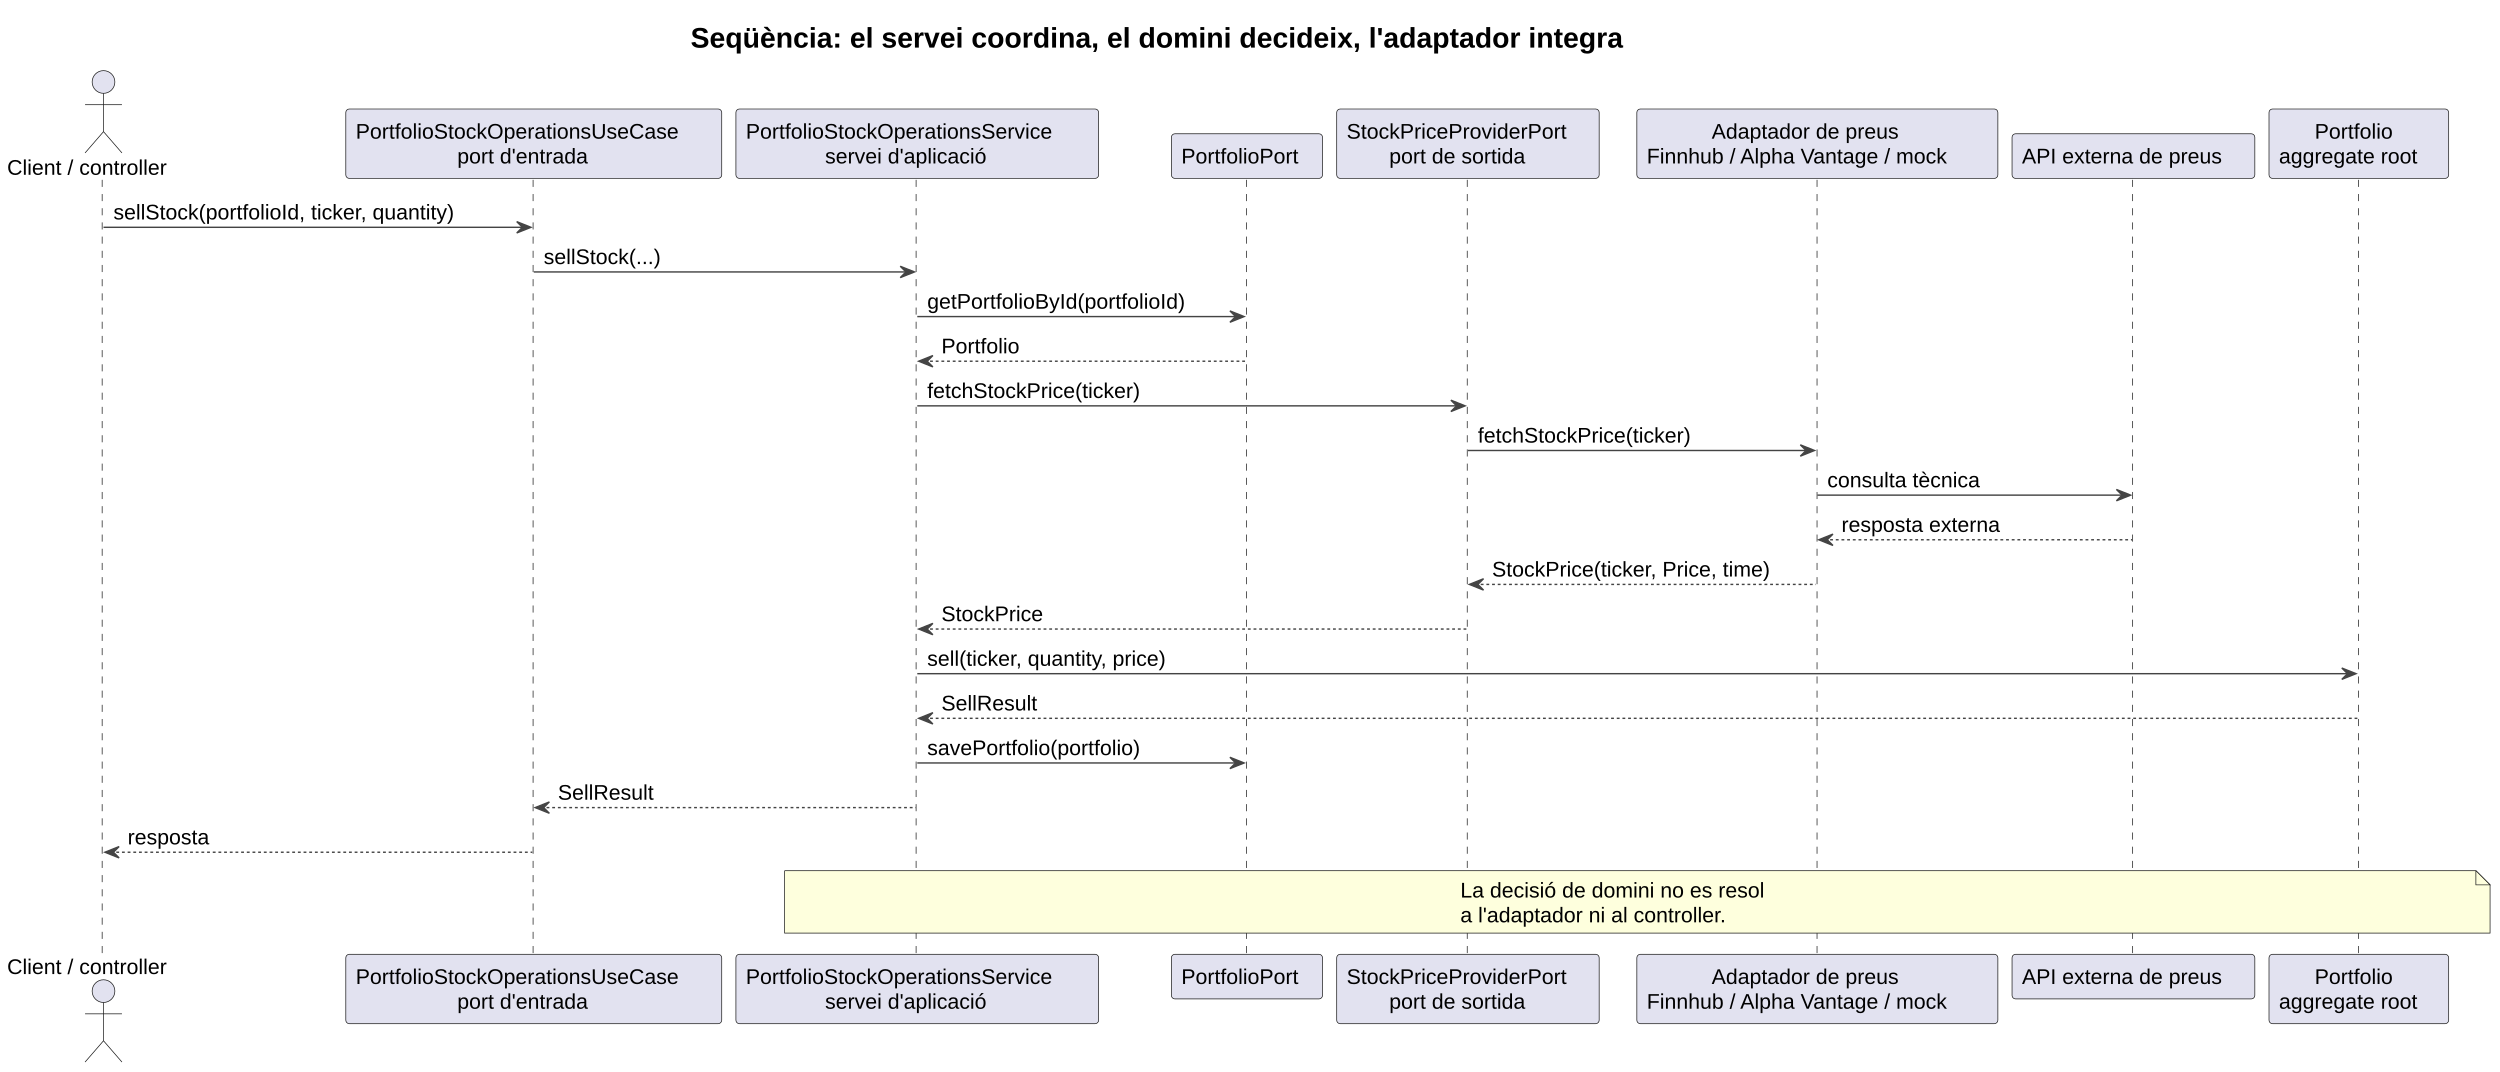
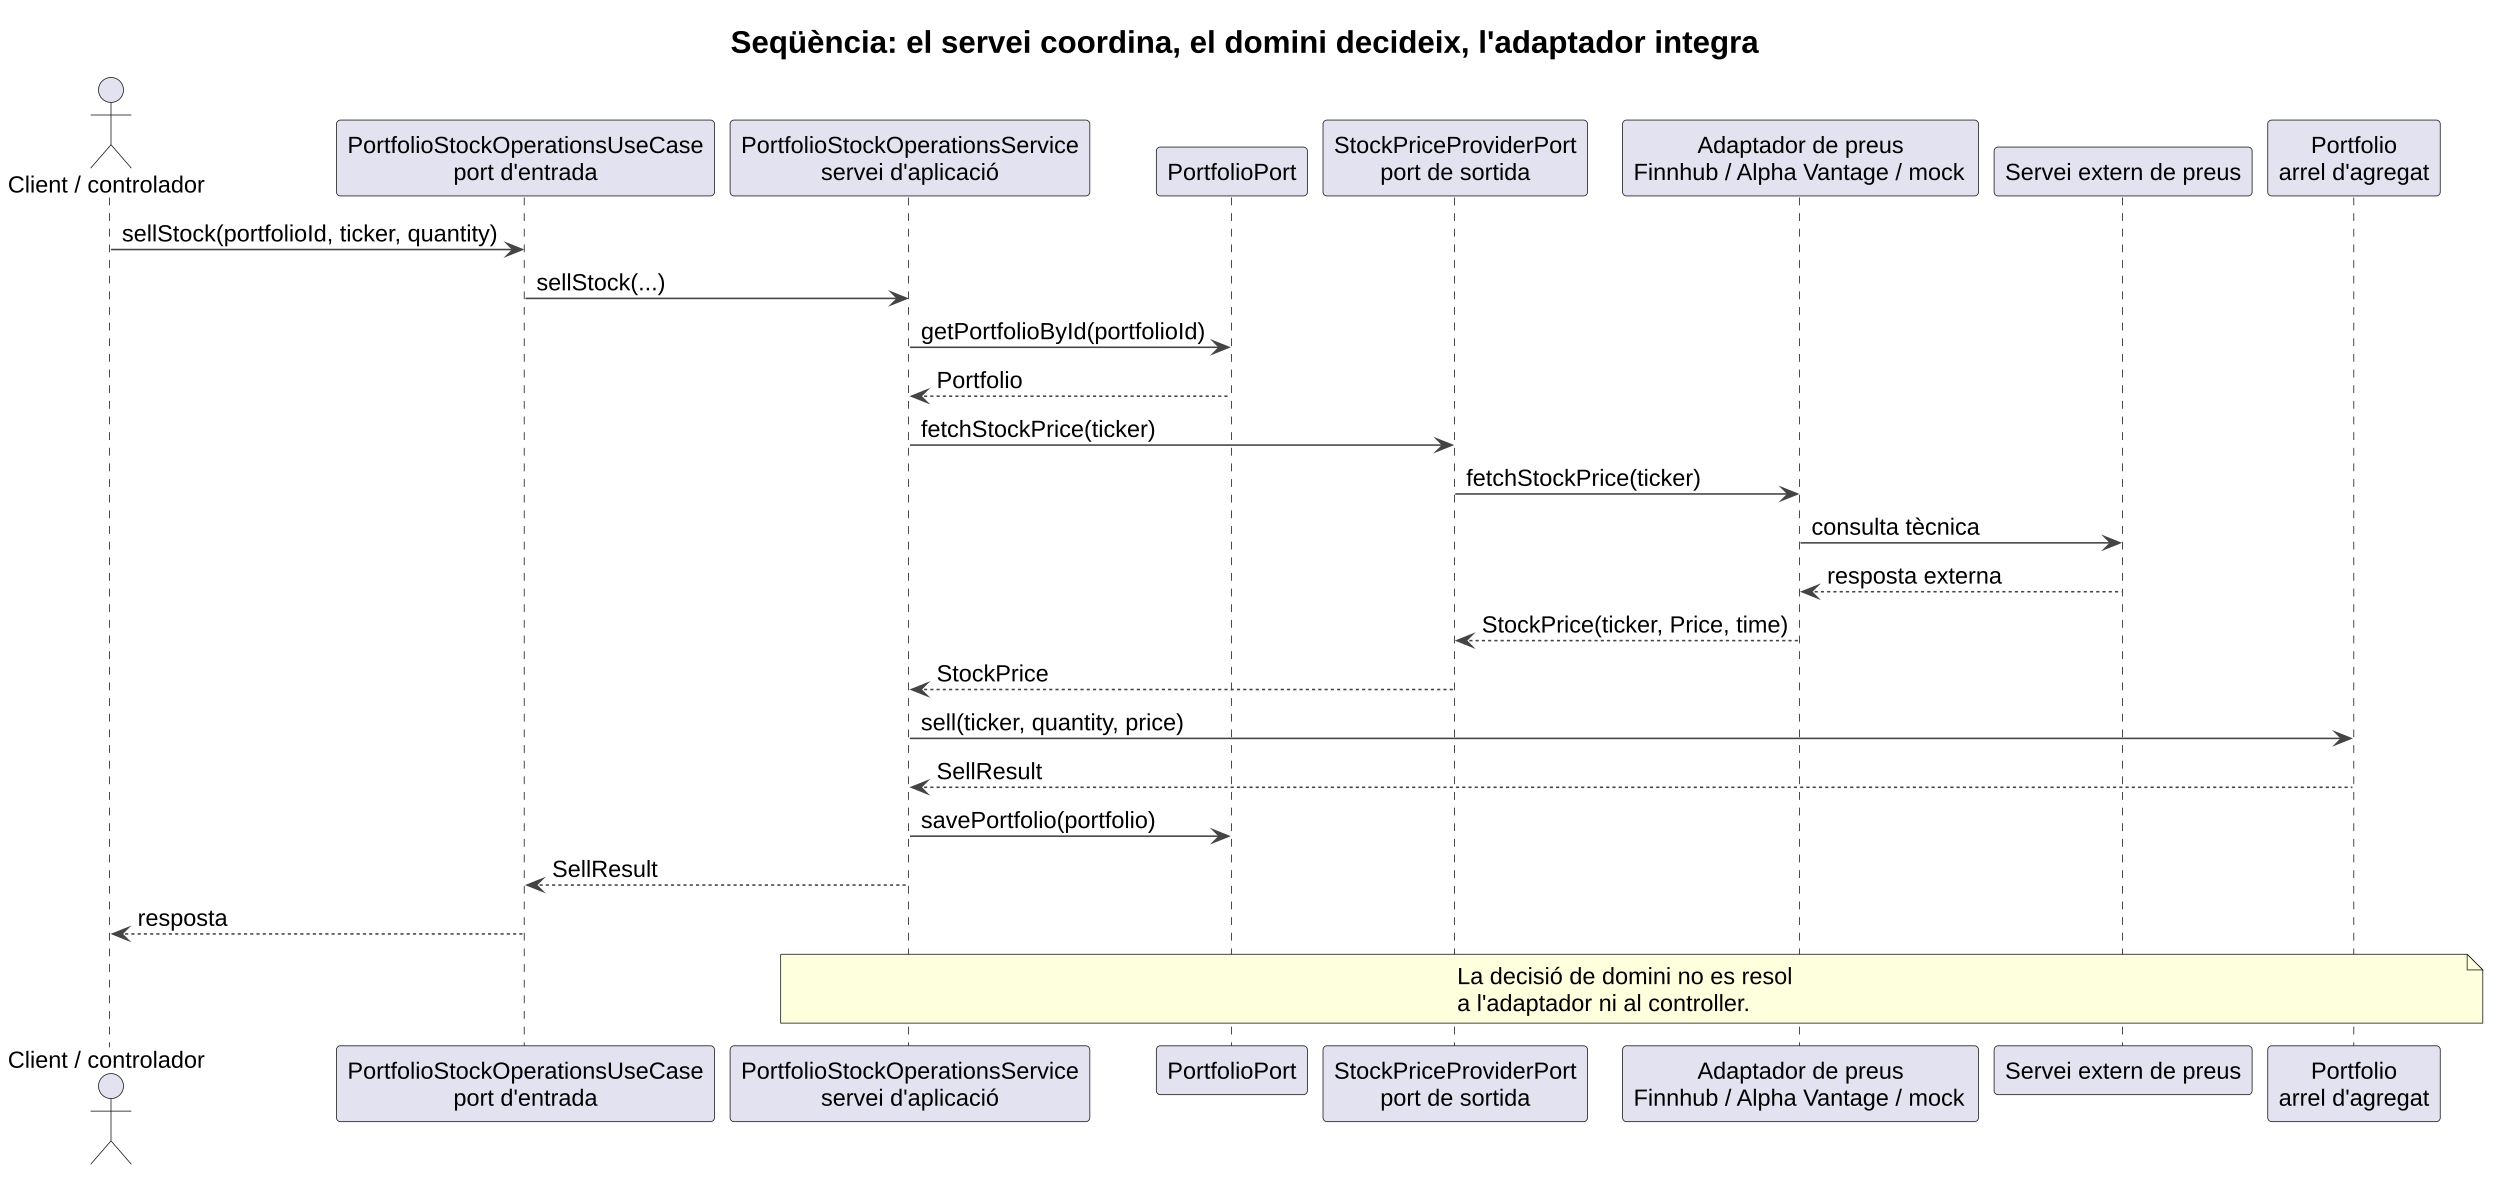
- <svg xmlns="http://www.w3.org/2000/svg" contentStyleType="text/css" data-diagram-type="SEQUENCE" height="755px" preserveAspectRatio="none" style="width:1762px;height:755px;background:#FFFFFF;" version="1.1" viewBox="0 0 1762 755" width="1762px" zoomAndPan="magnify">
+ <svg xmlns="http://www.w3.org/2000/svg" contentStyleType="text/css" data-diagram-type="SEQUENCE" height="752px" preserveAspectRatio="none" style="width:1598px;height:752px;background:#FFFFFF;" version="1.1" viewBox="0 0 1598 752" width="1598px" zoomAndPan="magnify">
  <defs />
  <g>
-     <text fill="#000000" font-family="Arial" font-size="20" font-weight="bold" lengthAdjust="spacing" textLength="785.713" x="486.719" y="33.565">Seqüència: el servei coordina, el domini decideix, l'adaptador integra</text>
-     <g class="participant-lifeline" data-entity-uid="part1" data-qualified-name="Client" id="part1-lifeline">
-       <g>
-         <rect fill="#000000" fill-opacity="0" height="546.836" width="8" x="68.951" y="126.742" />
-         <line style="stroke:#181818;stroke-width:0.5;stroke-dasharray:5,5;" x1="72" x2="72" y1="126.742" y2="673.578" />
-       </g>
-     </g>
-     <g class="participant-lifeline" data-entity-uid="part2" data-qualified-name="InPort" id="part2-lifeline">
-       <g>
-         <rect fill="#000000" fill-opacity="0" height="546.836" width="8" x="372.194" y="126.742" />
-         <line style="stroke:#181818;stroke-width:0.5;stroke-dasharray:5,5;" x1="375.719" x2="375.719" y1="126.742" y2="673.578" />
-       </g>
-     </g>
-     <g class="participant-lifeline" data-entity-uid="part3" data-qualified-name="Service" id="part3-lifeline">
-       <g>
-         <rect fill="#000000" fill-opacity="0" height="546.836" width="8" x="642.497" y="126.742" />
-         <line style="stroke:#181818;stroke-width:0.5;stroke-dasharray:5,5;" x1="645.669" x2="645.669" y1="126.742" y2="673.578" />
-       </g>
-     </g>
-     <g class="participant-lifeline" data-entity-uid="part4" data-qualified-name="PortfolioPort" id="part4-lifeline">
-       <g>
-         <rect fill="#000000" fill-opacity="0" height="546.836" width="8" x="874.849" y="126.742" />
-         <line style="stroke:#181818;stroke-width:0.5;stroke-dasharray:5,5;" x1="878.593" x2="878.593" y1="126.742" y2="673.578" />
-       </g>
-     </g>
-     <g class="participant-lifeline" data-entity-uid="part5" data-qualified-name="PricePort" id="part5-lifeline">
-       <g>
-         <rect fill="#000000" fill-opacity="0" height="546.836" width="8" x="1030.601" y="126.742" />
-         <line style="stroke:#181818;stroke-width:0.5;stroke-dasharray:5,5;" x1="1034.105" x2="1034.105" y1="126.742" y2="673.578" />
-       </g>
-     </g>
-     <g class="participant-lifeline" data-entity-uid="part6" data-qualified-name="Adapter" id="part6-lifeline">
-       <g>
-         <rect fill="#000000" fill-opacity="0" height="546.836" width="8" x="1276.869" y="126.742" />
-         <line style="stroke:#181818;stroke-width:0.5;stroke-dasharray:5,5;" x1="1280.645" x2="1280.645" y1="126.742" y2="673.578" />
-       </g>
-     </g>
-     <g class="participant-lifeline" data-entity-uid="part7" data-qualified-name="ExternalApi" id="part7-lifeline">
-       <g>
-         <rect fill="#000000" fill-opacity="0" height="546.836" width="8" x="1499.644" y="126.742" />
-         <line style="stroke:#181818;stroke-width:0.5;stroke-dasharray:5,5;" x1="1503.092" x2="1503.092" y1="126.742" y2="673.578" />
-       </g>
-     </g>
-     <g class="participant-lifeline" data-entity-uid="part8" data-qualified-name="Portfolio" id="part8-lifeline">
-       <g>
-         <rect fill="#000000" fill-opacity="0" height="546.836" width="8" x="1658.509" y="126.742" />
-         <line style="stroke:#181818;stroke-width:0.5;stroke-dasharray:5,5;" x1="1662.197" x2="1662.197" y1="126.742" y2="673.578" />
-       </g>
-     </g>
-     <g class="participant participant-head" data-entity-uid="part1" data-qualified-name="Client" id="part1-head">
-       <text fill="#000000" font-family="Arial" font-size="15" lengthAdjust="spacing" textLength="129.902" x="5" y="123.205">Client / controller</text>
-       <ellipse cx="72.951" cy="57.781" fill="#E2E2F0" rx="8" ry="8" style="stroke:#181818;stroke-width:0.5;" />
-       <path d="M72.951,65.781 L72.951,92.781 M59.951,73.781 L85.951,73.781 M72.951,92.781 L59.951,107.781 M72.951,92.781 L85.951,107.781" fill="none" style="stroke:#181818;stroke-width:0.5;" />
-     </g>
-     <g class="participant participant-tail" data-entity-uid="part1" data-qualified-name="Client" id="part1-tail">
-       <text fill="#000000" font-family="Arial" font-size="15" lengthAdjust="spacing" textLength="129.902" x="5" y="686.501">Client / controller</text>
-       <ellipse cx="72.951" cy="698.539" fill="#E2E2F0" rx="8" ry="8" style="stroke:#181818;stroke-width:0.5;" />
-       <path d="M72.951,706.539 L72.951,733.539 M59.951,714.539 L85.951,714.539 M72.951,733.539 L59.951,748.539 M72.951,733.539 L85.951,748.539" fill="none" style="stroke:#181818;stroke-width:0.5;" />
-     </g>
-     <g class="participant participant-head" data-entity-uid="part2" data-qualified-name="InPort" id="part2-head">
-       <rect fill="#E2E2F0" height="48.922" rx="2.5" ry="2.5" style="stroke:#181818;stroke-width:0.5;" width="264.95" x="243.72" y="76.82" />
-       <text fill="#000000" font-family="Arial" font-size="15" lengthAdjust="spacing" textLength="250.95" x="250.72" y="97.744">PortfolioStockOperationsUseCase</text>
-       <text fill="#000000" font-family="Arial" font-size="15" lengthAdjust="spacing" textLength="107.849" x="322.27" y="115.205">port d'entrada</text>
-     </g>
-     <g class="participant participant-tail" data-entity-uid="part2" data-qualified-name="InPort" id="part2-tail">
-       <rect fill="#E2E2F0" height="48.922" rx="2.5" ry="2.5" style="stroke:#181818;stroke-width:0.5;" width="264.95" x="243.72" y="672.578" />
-       <text fill="#000000" font-family="Arial" font-size="15" lengthAdjust="spacing" textLength="250.95" x="250.72" y="693.501">PortfolioStockOperationsUseCase</text>
-       <text fill="#000000" font-family="Arial" font-size="15" lengthAdjust="spacing" textLength="107.849" x="322.27" y="710.962">port d'entrada</text>
-     </g>
-     <g class="participant participant-head" data-entity-uid="part3" data-qualified-name="Service" id="part3-head">
-       <rect fill="#E2E2F0" height="48.922" rx="2.5" ry="2.5" style="stroke:#181818;stroke-width:0.5;" width="255.655" x="518.669" y="76.82" />
-       <text fill="#000000" font-family="Arial" font-size="15" lengthAdjust="spacing" textLength="241.655" x="525.669" y="97.744">PortfolioStockOperationsService</text>
-       <text fill="#000000" font-family="Arial" font-size="15" lengthAdjust="spacing" textLength="129.976" x="581.509" y="115.205">servei d'aplicació</text>
-     </g>
-     <g class="participant participant-tail" data-entity-uid="part3" data-qualified-name="Service" id="part3-tail">
-       <rect fill="#E2E2F0" height="48.922" rx="2.5" ry="2.5" style="stroke:#181818;stroke-width:0.5;" width="255.655" x="518.669" y="672.578" />
-       <text fill="#000000" font-family="Arial" font-size="15" lengthAdjust="spacing" textLength="241.655" x="525.669" y="693.501">PortfolioStockOperationsService</text>
-       <text fill="#000000" font-family="Arial" font-size="15" lengthAdjust="spacing" textLength="129.976" x="581.509" y="710.962">servei d'aplicació</text>
-     </g>
-     <g class="participant participant-head" data-entity-uid="part4" data-qualified-name="PortfolioPort" id="part4-head">
-       <rect fill="#E2E2F0" height="31.461" rx="2.5" ry="2.5" style="stroke:#181818;stroke-width:0.5;" width="106.512" x="825.593" y="94.281" />
-       <text fill="#000000" font-family="Arial" font-size="15" lengthAdjust="spacing" textLength="92.512" x="832.593" y="115.205">PortfolioPort</text>
-     </g>
-     <g class="participant participant-tail" data-entity-uid="part4" data-qualified-name="PortfolioPort" id="part4-tail">
-       <rect fill="#E2E2F0" height="31.461" rx="2.5" ry="2.5" style="stroke:#181818;stroke-width:0.5;" width="106.512" x="825.593" y="672.578" />
-       <text fill="#000000" font-family="Arial" font-size="15" lengthAdjust="spacing" textLength="92.512" x="832.593" y="693.501">PortfolioPort</text>
-     </g>
-     <g class="participant participant-head" data-entity-uid="part5" data-qualified-name="PricePort" id="part5-head">
-       <rect fill="#E2E2F0" height="48.922" rx="2.5" ry="2.5" style="stroke:#181818;stroke-width:0.5;" width="184.991" x="942.105" y="76.82" />
-       <text fill="#000000" font-family="Arial" font-size="15" lengthAdjust="spacing" textLength="170.991" x="949.105" y="97.744">StockPriceProviderPort</text>
-       <text fill="#000000" font-family="Arial" font-size="15" lengthAdjust="spacing" textLength="110.955" x="979.123" y="115.205">port de sortida</text>
-     </g>
-     <g class="participant participant-tail" data-entity-uid="part5" data-qualified-name="PricePort" id="part5-tail">
-       <rect fill="#E2E2F0" height="48.922" rx="2.5" ry="2.5" style="stroke:#181818;stroke-width:0.5;" width="184.991" x="942.105" y="672.578" />
-       <text fill="#000000" font-family="Arial" font-size="15" lengthAdjust="spacing" textLength="170.991" x="949.105" y="693.501">StockPriceProviderPort</text>
-       <text fill="#000000" font-family="Arial" font-size="15" lengthAdjust="spacing" textLength="110.955" x="979.123" y="710.962">port de sortida</text>
-     </g>
-     <g class="participant participant-head" data-entity-uid="part6" data-qualified-name="Adapter" id="part6-head">
-       <rect fill="#E2E2F0" height="48.922" rx="2.5" ry="2.5" style="stroke:#181818;stroke-width:0.5;" width="254.447" x="1153.645" y="76.82" />
-       <text fill="#000000" font-family="Arial" font-size="15" lengthAdjust="spacing" textLength="148.96" x="1206.389" y="97.744">Adaptador de preus</text>
-       <text fill="#000000" font-family="Arial" font-size="15" lengthAdjust="spacing" textLength="240.447" x="1160.645" y="115.205">Finnhub / Alpha Vantage / mock</text>
-     </g>
-     <g class="participant participant-tail" data-entity-uid="part6" data-qualified-name="Adapter" id="part6-tail">
-       <rect fill="#E2E2F0" height="48.922" rx="2.5" ry="2.5" style="stroke:#181818;stroke-width:0.5;" width="254.447" x="1153.645" y="672.578" />
-       <text fill="#000000" font-family="Arial" font-size="15" lengthAdjust="spacing" textLength="148.96" x="1206.389" y="693.501">Adaptador de preus</text>
-       <text fill="#000000" font-family="Arial" font-size="15" lengthAdjust="spacing" textLength="240.447" x="1160.645" y="710.962">Finnhub / Alpha Vantage / mock</text>
-     </g>
-     <g class="participant participant-head" data-entity-uid="part7" data-qualified-name="ExternalApi" id="part7-head">
-       <rect fill="#E2E2F0" height="31.461" rx="2.5" ry="2.5" style="stroke:#181818;stroke-width:0.5;" width="171.105" x="1418.092" y="94.281" />
-       <text fill="#000000" font-family="Arial" font-size="15" lengthAdjust="spacing" textLength="157.105" x="1425.092" y="115.205">API externa de preus</text>
-     </g>
-     <g class="participant participant-tail" data-entity-uid="part7" data-qualified-name="ExternalApi" id="part7-tail">
-       <rect fill="#E2E2F0" height="31.461" rx="2.5" ry="2.5" style="stroke:#181818;stroke-width:0.5;" width="171.105" x="1418.092" y="672.578" />
-       <text fill="#000000" font-family="Arial" font-size="15" lengthAdjust="spacing" textLength="157.105" x="1425.092" y="693.501">API externa de preus</text>
-     </g>
-     <g class="participant participant-head" data-entity-uid="part8" data-qualified-name="Portfolio" id="part8-head">
-       <rect fill="#E2E2F0" height="48.922" rx="2.5" ry="2.5" style="stroke:#181818;stroke-width:0.5;" width="126.624" x="1599.197" y="76.82" />
-       <text fill="#000000" font-family="Arial" font-size="15" lengthAdjust="spacing" textLength="62.241" x="1631.388" y="97.744">Portfolio</text>
-       <text fill="#000000" font-family="Arial" font-size="15" lengthAdjust="spacing" textLength="112.624" x="1606.197" y="115.205">aggregate root</text>
-     </g>
-     <g class="participant participant-tail" data-entity-uid="part8" data-qualified-name="Portfolio" id="part8-tail">
-       <rect fill="#E2E2F0" height="48.922" rx="2.5" ry="2.5" style="stroke:#181818;stroke-width:0.5;" width="126.624" x="1599.197" y="672.578" />
-       <text fill="#000000" font-family="Arial" font-size="15" lengthAdjust="spacing" textLength="62.241" x="1631.388" y="693.501">Portfolio</text>
-       <text fill="#000000" font-family="Arial" font-size="15" lengthAdjust="spacing" textLength="112.624" x="1606.197" y="710.962">aggregate root</text>
-     </g>
-     <g class="message" data-entity-1="part1" data-entity-2="part2" id="msg1">
-       <polygon fill="#444444" points="364.194,156.203,374.194,160.203,364.194,164.203,368.194,160.203" style="stroke:#444444;stroke-width:1;" />
-       <line style="stroke:#444444;stroke-width:1;" x1="72.951" x2="370.194" y1="160.203" y2="160.203" />
-       <text fill="#000000" font-family="Arial" font-size="15" lengthAdjust="spacing" textLength="279.243" x="79.951" y="154.666">sellStock(portfolioId, ticker, quantity)</text>
-     </g>
-     <g class="message" data-entity-1="part2" data-entity-2="part3" id="msg2">
-       <polygon fill="#444444" points="634.497,187.664,644.497,191.664,634.497,195.664,638.497,191.664" style="stroke:#444444;stroke-width:1;" />
-       <line style="stroke:#444444;stroke-width:1;" x1="376.194" x2="640.497" y1="191.664" y2="191.664" />
-       <text fill="#000000" font-family="Arial" font-size="15" lengthAdjust="spacing" textLength="92.9" x="383.194" y="186.126">sellStock(...)</text>
-     </g>
-     <g class="message" data-entity-1="part3" data-entity-2="part4" id="msg3">
-       <polygon fill="#444444" points="866.849,219.125,876.849,223.125,866.849,227.125,870.849,223.125" style="stroke:#444444;stroke-width:1;" />
-       <line style="stroke:#444444;stroke-width:1;" x1="646.497" x2="872.849" y1="223.125" y2="223.125" />
-       <text fill="#000000" font-family="Arial" font-size="15" lengthAdjust="spacing" textLength="208.352" x="653.497" y="217.587">getPortfolioById(portfolioId)</text>
-     </g>
-     <g class="message" data-entity-1="part4" data-entity-2="part3" id="msg4">
-       <polygon fill="#444444" points="657.497,250.586,647.497,254.586,657.497,258.586,653.497,254.586" style="stroke:#444444;stroke-width:1;" />
-       <line style="stroke:#444444;stroke-width:1;stroke-dasharray:2,2;" x1="651.497" x2="877.849" y1="254.586" y2="254.586" />
-       <text fill="#000000" font-family="Arial" font-size="15" lengthAdjust="spacing" textLength="62.241" x="663.497" y="249.048">Portfolio</text>
-     </g>
-     <g class="message" data-entity-1="part3" data-entity-2="part5" id="msg5">
-       <polygon fill="#444444" points="1022.601,282.047,1032.601,286.047,1022.601,290.047,1026.601,286.047" style="stroke:#444444;stroke-width:1;" />
-       <line style="stroke:#444444;stroke-width:1;" x1="646.497" x2="1028.601" y1="286.047" y2="286.047" />
-       <text fill="#000000" font-family="Arial" font-size="15" lengthAdjust="spacing" textLength="170.596" x="653.497" y="280.509">fetchStockPrice(ticker)</text>
-     </g>
-     <g class="message" data-entity-1="part5" data-entity-2="part6" id="msg6">
-       <polygon fill="#444444" points="1268.869,313.508,1278.869,317.508,1268.869,321.508,1272.869,317.508" style="stroke:#444444;stroke-width:1;" />
-       <line style="stroke:#444444;stroke-width:1;" x1="1034.601" x2="1274.869" y1="317.508" y2="317.508" />
-       <text fill="#000000" font-family="Arial" font-size="15" lengthAdjust="spacing" textLength="170.596" x="1041.601" y="311.97">fetchStockPrice(ticker)</text>
-     </g>
-     <g class="message" data-entity-1="part6" data-entity-2="part7" id="msg7">
-       <polygon fill="#444444" points="1491.644,344.969,1501.644,348.969,1491.644,352.969,1495.644,348.969" style="stroke:#444444;stroke-width:1;" />
-       <line style="stroke:#444444;stroke-width:1;" x1="1280.869" x2="1497.644" y1="348.969" y2="348.969" />
-       <text fill="#000000" font-family="Arial" font-size="15" lengthAdjust="spacing" textLength="122.732" x="1287.869" y="343.431">consulta tècnica</text>
-     </g>
-     <g class="message" data-entity-1="part7" data-entity-2="part6" id="msg8">
-       <polygon fill="#444444" points="1291.869,376.43,1281.869,380.43,1291.869,384.43,1287.869,380.43" style="stroke:#444444;stroke-width:1;" />
-       <line style="stroke:#444444;stroke-width:1;stroke-dasharray:2,2;" x1="1285.869" x2="1502.644" y1="380.43" y2="380.43" />
-       <text fill="#000000" font-family="Arial" font-size="15" lengthAdjust="spacing" textLength="127.647" x="1297.869" y="374.892">resposta externa</text>
-     </g>
-     <g class="message" data-entity-1="part6" data-entity-2="part5" id="msg9">
-       <polygon fill="#444444" points="1045.601,407.891,1035.601,411.891,1045.601,415.891,1041.601,411.891" style="stroke:#444444;stroke-width:1;" />
-       <line style="stroke:#444444;stroke-width:1;stroke-dasharray:2,2;" x1="1039.601" x2="1279.869" y1="411.891" y2="411.891" />
-       <text fill="#000000" font-family="Arial" font-size="15" lengthAdjust="spacing" textLength="222.268" x="1051.601" y="406.353">StockPrice(ticker, Price, time)</text>
-     </g>
-     <g class="message" data-entity-1="part5" data-entity-2="part3" id="msg10">
-       <polygon fill="#444444" points="657.497,439.352,647.497,443.352,657.497,447.352,653.497,443.352" style="stroke:#444444;stroke-width:1;" />
-       <line style="stroke:#444444;stroke-width:1;stroke-dasharray:2,2;" x1="651.497" x2="1033.601" y1="443.352" y2="443.352" />
-       <text fill="#000000" font-family="Arial" font-size="15" lengthAdjust="spacing" textLength="78.369" x="663.497" y="437.814">StockPrice</text>
-     </g>
-     <g class="message" data-entity-1="part3" data-entity-2="part8" id="msg11">
-       <polygon fill="#444444" points="1650.509,470.812,1660.509,474.812,1650.509,478.812,1654.509,474.812" style="stroke:#444444;stroke-width:1;" />
-       <line style="stroke:#444444;stroke-width:1;" x1="646.497" x2="1656.509" y1="474.812" y2="474.812" />
-       <text fill="#000000" font-family="Arial" font-size="15" lengthAdjust="spacing" textLength="198.398" x="653.497" y="469.275">sell(ticker, quantity, price)</text>
-     </g>
-     <g class="message" data-entity-1="part8" data-entity-2="part3" id="msg12">
-       <polygon fill="#444444" points="657.497,502.273,647.497,506.273,657.497,510.273,653.497,506.273" style="stroke:#444444;stroke-width:1;" />
-       <line style="stroke:#444444;stroke-width:1;stroke-dasharray:2,2;" x1="651.497" x2="1661.509" y1="506.273" y2="506.273" />
-       <text fill="#000000" font-family="Arial" font-size="15" lengthAdjust="spacing" textLength="74.106" x="663.497" y="500.736">SellResult</text>
-     </g>
-     <g class="message" data-entity-1="part3" data-entity-2="part4" id="msg13">
-       <polygon fill="#444444" points="866.849,533.734,876.849,537.734,866.849,541.734,870.849,537.734" style="stroke:#444444;stroke-width:1;" />
-       <line style="stroke:#444444;stroke-width:1;" x1="646.497" x2="872.849" y1="537.734" y2="537.734" />
-       <text fill="#000000" font-family="Arial" font-size="15" lengthAdjust="spacing" textLength="171.775" x="653.497" y="532.197">savePortfolio(portfolio)</text>
-     </g>
-     <g class="message" data-entity-1="part3" data-entity-2="part2" id="msg14">
-       <polygon fill="#444444" points="387.194,565.195,377.194,569.195,387.194,573.195,383.194,569.195" style="stroke:#444444;stroke-width:1;" />
-       <line style="stroke:#444444;stroke-width:1;stroke-dasharray:2,2;" x1="381.194" x2="645.497" y1="569.195" y2="569.195" />
-       <text fill="#000000" font-family="Arial" font-size="15" lengthAdjust="spacing" textLength="74.106" x="393.194" y="563.658">SellResult</text>
-     </g>
-     <g class="message" data-entity-1="part2" data-entity-2="part1" id="msg15">
-       <polygon fill="#444444" points="83.951,596.656,73.951,600.656,83.951,604.656,79.951,600.656" style="stroke:#444444;stroke-width:1;" />
-       <line style="stroke:#444444;stroke-width:1;stroke-dasharray:2,2;" x1="77.951" x2="375.194" y1="600.656" y2="600.656" />
-       <text fill="#000000" font-family="Arial" font-size="15" lengthAdjust="spacing" textLength="64.797" x="89.951" y="595.119">resposta</text>
-     </g>
-     <path d="M553,613.656 L553,657.656 L1755,657.656 L1755,623.656 L1745,613.656 L553,613.656" fill="#FEFFDD" style="stroke:#181818;stroke-width:0.5;" />
-     <path d="M1745,613.656 L1745,623.656 L1755,623.656 L1745,613.656" fill="#FEFFDD" style="stroke:#181818;stroke-width:0.5;" />
-     <text fill="#000000" font-family="Arial" font-size="15" lengthAdjust="spacing" textLength="240.667" x="1029.243" y="632.58">La decisió de domini no es resol</text>
-     <text fill="#000000" font-family="Arial" font-size="15" lengthAdjust="spacing" textLength="217.61" x="1029.243" y="650.04">a l'adaptador ni al controller.</text>
+     <g class="title" data-source-line="1">
+       <text fill="#000000" font-family="Arial" font-size="20" font-weight="700" lengthAdjust="spacing" textLength="657.168" x="466.977" y="33.76">Seqüència: el servei coordina, el domini decideix, l'adaptador integra</text>
+     </g>
+     <g class="participant-lifeline" data-entity-uid="part1" data-qualified-name="Client" data-source-line="10" id="part1-lifeline">
+       <g>
+         <rect fill="#000000" fill-opacity="0" height="543.225" width="8" x="66.948" y="126.247" />
+         <line style="stroke:#181818;stroke-width:0.5;stroke-dasharray:5,5;" x1="70" x2="70" y1="126.247" y2="669.472" />
+       </g>
+     </g>
+     <g class="participant-lifeline" data-entity-uid="part2" data-qualified-name="InPort" data-source-line="11" id="part2-lifeline">
+       <g>
+         <rect fill="#000000" fill-opacity="0" height="543.225" width="8" x="331.878" y="126.247" />
+         <line style="stroke:#181818;stroke-width:0.5;stroke-dasharray:5,5;" x1="335.075" x2="335.075" y1="126.247" y2="669.472" />
+       </g>
+     </g>
+     <g class="participant-lifeline" data-entity-uid="part3" data-qualified-name="Service" data-source-line="12" id="part3-lifeline">
+       <g>
+         <rect fill="#000000" fill-opacity="0" height="543.225" width="8" x="577.648" y="126.247" />
+         <line style="stroke:#181818;stroke-width:0.5;stroke-dasharray:5,5;" x1="580.682" x2="580.682" y1="126.247" y2="669.472" />
+       </g>
+     </g>
+     <g class="participant-lifeline" data-entity-uid="part4" data-qualified-name="PortfolioPort" data-source-line="13" id="part4-lifeline">
+       <g>
+         <rect fill="#000000" fill-opacity="0" height="543.225" width="8" x="783.406" y="126.247" />
+         <line style="stroke:#181818;stroke-width:0.5;stroke-dasharray:5,5;" x1="787.138" x2="787.138" y1="126.247" y2="669.472" />
+       </g>
+     </g>
+     <g class="participant-lifeline" data-entity-uid="part5" data-qualified-name="PricePort" data-source-line="14" id="part5-lifeline">
+       <g>
+         <rect fill="#000000" fill-opacity="0" height="543.225" width="8" x="926.201" y="126.247" />
+         <line style="stroke:#181818;stroke-width:0.5;stroke-dasharray:5,5;" x1="929.674" x2="929.674" y1="126.247" y2="669.472" />
+       </g>
+     </g>
+     <g class="participant-lifeline" data-entity-uid="part6" data-qualified-name="Adapter" data-source-line="15" id="part6-lifeline">
+       <g>
+         <rect fill="#000000" fill-opacity="0" height="543.225" width="8" x="1146.9" y="126.247" />
+         <line style="stroke:#181818;stroke-width:0.5;stroke-dasharray:5,5;" x1="1150.168" x2="1150.168" y1="126.247" y2="669.472" />
+       </g>
+     </g>
+     <g class="participant-lifeline" data-entity-uid="part7" data-qualified-name="ExternalApi" data-source-line="16" id="part7-lifeline">
+       <g>
+         <rect fill="#000000" fill-opacity="0" height="543.225" width="8" x="1353.09" y="126.247" />
+         <line style="stroke:#181818;stroke-width:0.5;stroke-dasharray:5,5;" x1="1356.633" x2="1356.633" y1="126.247" y2="669.472" />
+       </g>
+     </g>
+     <g class="participant-lifeline" data-entity-uid="part8" data-qualified-name="Portfolio" data-source-line="17" id="part8-lifeline">
+       <g>
+         <rect fill="#000000" fill-opacity="0" height="543.225" width="8" x="1500.676" y="126.247" />
+         <line style="stroke:#181818;stroke-width:0.5;stroke-dasharray:5,5;" x1="1504.548" x2="1504.548" y1="126.247" y2="669.472" />
+       </g>
+     </g>
+     <g class="participant participant-head" data-entity-uid="part1" data-qualified-name="Client" data-source-line="10" id="part1-head">
+       <text fill="#000000" font-family="Arial" font-size="15" lengthAdjust="spacing" textLength="125.896" x="5" y="123.068">Client / controlador</text>
+       <ellipse cx="70.948" cy="57.498" fill="#E2E2F0" rx="8" ry="8" style="stroke:#181818;stroke-width:0.5;" />
+       <path d="M70.948,65.498 L70.948,92.498 M57.948,73.498 L83.948,73.498 M70.948,92.498 L57.948,107.498 M70.948,92.498 L83.948,107.498" fill="none" style="stroke:#181818;stroke-width:0.5;" />
+     </g>
+     <g class="participant participant-tail" data-entity-uid="part1" data-qualified-name="Client" data-source-line="10" id="part1-tail">
+       <text fill="#000000" font-family="Arial" font-size="15" lengthAdjust="spacing" textLength="125.896" x="5" y="682.542">Client / controlador</text>
+       <ellipse cx="70.948" cy="694.22" fill="#E2E2F0" rx="8" ry="8" style="stroke:#181818;stroke-width:0.5;" />
+       <path d="M70.948,702.22 L70.948,729.22 M57.948,710.22 L83.948,710.22 M70.948,729.22 L57.948,744.22 M70.948,729.22 L83.948,744.22" fill="none" style="stroke:#181818;stroke-width:0.5;" />
+     </g>
+     <g class="participant participant-head" data-entity-uid="part2" data-qualified-name="InPort" data-source-line="11" id="part2-head">
+       <rect fill="#E2E2F0" height="48.497" rx="2.5" ry="2.5" style="stroke:#181818;stroke-width:0.5;" width="241.607" x="215.075" y="76.749" />
+       <text fill="#000000" font-family="Arial" font-size="15" lengthAdjust="spacing" textLength="227.607" x="222.075" y="97.819">PortfolioStockOperationsUseCase</text>
+       <text fill="#000000" font-family="Arial" font-size="15" lengthAdjust="spacing" textLength="92.095" x="289.831" y="115.068">port d'entrada</text>
+     </g>
+     <g class="participant participant-tail" data-entity-uid="part2" data-qualified-name="InPort" data-source-line="11" id="part2-tail">
+       <rect fill="#E2E2F0" height="48.497" rx="2.5" ry="2.5" style="stroke:#181818;stroke-width:0.5;" width="241.607" x="215.075" y="668.472" />
+       <text fill="#000000" font-family="Arial" font-size="15" lengthAdjust="spacing" textLength="227.607" x="222.075" y="689.542">PortfolioStockOperationsUseCase</text>
+       <text fill="#000000" font-family="Arial" font-size="15" lengthAdjust="spacing" textLength="92.095" x="289.831" y="706.79">port d'entrada</text>
+     </g>
+     <g class="participant participant-head" data-entity-uid="part3" data-qualified-name="Service" data-source-line="12" id="part3-head">
+       <rect fill="#E2E2F0" height="48.497" rx="2.5" ry="2.5" style="stroke:#181818;stroke-width:0.5;" width="229.933" x="466.682" y="76.749" />
+       <text fill="#000000" font-family="Arial" font-size="15" lengthAdjust="spacing" textLength="215.933" x="473.682" y="97.819">PortfolioStockOperationsService</text>
+       <text fill="#000000" font-family="Arial" font-size="15" lengthAdjust="spacing" textLength="113.752" x="524.772" y="115.068">servei d'aplicació</text>
+     </g>
+     <g class="participant participant-tail" data-entity-uid="part3" data-qualified-name="Service" data-source-line="12" id="part3-tail">
+       <rect fill="#E2E2F0" height="48.497" rx="2.5" ry="2.5" style="stroke:#181818;stroke-width:0.5;" width="229.933" x="466.682" y="668.472" />
+       <text fill="#000000" font-family="Arial" font-size="15" lengthAdjust="spacing" textLength="215.933" x="473.682" y="689.542">PortfolioStockOperationsService</text>
+       <text fill="#000000" font-family="Arial" font-size="15" lengthAdjust="spacing" textLength="113.752" x="524.772" y="706.79">servei d'aplicació</text>
+     </g>
+     <g class="participant participant-head" data-entity-uid="part4" data-qualified-name="PortfolioPort" data-source-line="13" id="part4-head">
+       <rect fill="#E2E2F0" height="31.248" rx="2.5" ry="2.5" style="stroke:#181818;stroke-width:0.5;" width="96.537" x="739.138" y="93.998" />
+       <text fill="#000000" font-family="Arial" font-size="15" lengthAdjust="spacing" textLength="82.537" x="746.138" y="115.068">PortfolioPort</text>
+     </g>
+     <g class="participant participant-tail" data-entity-uid="part4" data-qualified-name="PortfolioPort" data-source-line="13" id="part4-tail">
+       <rect fill="#E2E2F0" height="31.248" rx="2.5" ry="2.5" style="stroke:#181818;stroke-width:0.5;" width="96.537" x="739.138" y="668.472" />
+       <text fill="#000000" font-family="Arial" font-size="15" lengthAdjust="spacing" textLength="82.537" x="746.138" y="689.542">PortfolioPort</text>
+     </g>
+     <g class="participant participant-head" data-entity-uid="part5" data-qualified-name="PricePort" data-source-line="14" id="part5-head">
+       <rect fill="#E2E2F0" height="48.497" rx="2.5" ry="2.5" style="stroke:#181818;stroke-width:0.5;" width="169.054" x="845.674" y="76.749" />
+       <text fill="#000000" font-family="Arial" font-size="15" lengthAdjust="spacing" textLength="155.054" x="852.674" y="97.819">StockPriceProviderPort</text>
+       <text fill="#000000" font-family="Arial" font-size="15" lengthAdjust="spacing" textLength="95.889" x="882.257" y="115.068">port de sortida</text>
+     </g>
+     <g class="participant participant-tail" data-entity-uid="part5" data-qualified-name="PricePort" data-source-line="14" id="part5-tail">
+       <rect fill="#E2E2F0" height="48.497" rx="2.5" ry="2.5" style="stroke:#181818;stroke-width:0.5;" width="169.054" x="845.674" y="668.472" />
+       <text fill="#000000" font-family="Arial" font-size="15" lengthAdjust="spacing" textLength="155.054" x="852.674" y="689.542">StockPriceProviderPort</text>
+       <text fill="#000000" font-family="Arial" font-size="15" lengthAdjust="spacing" textLength="95.889" x="882.257" y="706.79">port de sortida</text>
+     </g>
+     <g class="participant participant-head" data-entity-uid="part6" data-qualified-name="Adapter" data-source-line="15" id="part6-head">
+       <rect fill="#E2E2F0" height="48.497" rx="2.5" ry="2.5" style="stroke:#181818;stroke-width:0.5;" width="227.464" x="1037.168" y="76.749" />
+       <text fill="#000000" font-family="Arial" font-size="15" lengthAdjust="spacing" textLength="131.763" x="1085.019" y="97.819">Adaptador de preus</text>
+       <text fill="#000000" font-family="Arial" font-size="15" lengthAdjust="spacing" textLength="213.464" x="1044.168" y="115.068">Finnhub / Alpha Vantage / mock</text>
+     </g>
+     <g class="participant participant-tail" data-entity-uid="part6" data-qualified-name="Adapter" data-source-line="15" id="part6-tail">
+       <rect fill="#E2E2F0" height="48.497" rx="2.5" ry="2.5" style="stroke:#181818;stroke-width:0.5;" width="227.464" x="1037.168" y="668.472" />
+       <text fill="#000000" font-family="Arial" font-size="15" lengthAdjust="spacing" textLength="131.763" x="1085.019" y="689.542">Adaptador de preus</text>
+       <text fill="#000000" font-family="Arial" font-size="15" lengthAdjust="spacing" textLength="213.464" x="1044.168" y="706.79">Finnhub / Alpha Vantage / mock</text>
+     </g>
+     <g class="participant participant-head" data-entity-uid="part7" data-qualified-name="ExternalApi" data-source-line="16" id="part7-head">
+       <rect fill="#E2E2F0" height="31.248" rx="2.5" ry="2.5" style="stroke:#181818;stroke-width:0.5;" width="164.916" x="1274.633" y="93.998" />
+       <text fill="#000000" font-family="Arial" font-size="15" lengthAdjust="spacing" textLength="150.916" x="1281.633" y="115.068">Servei extern de preus</text>
+     </g>
+     <g class="participant participant-tail" data-entity-uid="part7" data-qualified-name="ExternalApi" data-source-line="16" id="part7-tail">
+       <rect fill="#E2E2F0" height="31.248" rx="2.5" ry="2.5" style="stroke:#181818;stroke-width:0.5;" width="164.916" x="1274.633" y="668.472" />
+       <text fill="#000000" font-family="Arial" font-size="15" lengthAdjust="spacing" textLength="150.916" x="1281.633" y="689.542">Servei extern de preus</text>
+     </g>
+     <g class="participant participant-head" data-entity-uid="part8" data-qualified-name="Portfolio" data-source-line="17" id="part8-head">
+       <rect fill="#E2E2F0" height="48.497" rx="2.5" ry="2.5" style="stroke:#181818;stroke-width:0.5;" width="110.255" x="1449.548" y="76.749" />
+       <text fill="#000000" font-family="Arial" font-size="15" lengthAdjust="spacing" textLength="55.027" x="1477.162" y="97.819">Portfolio</text>
+       <text fill="#000000" font-family="Arial" font-size="15" lengthAdjust="spacing" textLength="96.255" x="1456.548" y="115.068">arrel d'agregat</text>
+     </g>
+     <g class="participant participant-tail" data-entity-uid="part8" data-qualified-name="Portfolio" data-source-line="17" id="part8-tail">
+       <rect fill="#E2E2F0" height="48.497" rx="2.5" ry="2.5" style="stroke:#181818;stroke-width:0.5;" width="110.255" x="1449.548" y="668.472" />
+       <text fill="#000000" font-family="Arial" font-size="15" lengthAdjust="spacing" textLength="55.027" x="1477.162" y="689.542">Portfolio</text>
+       <text fill="#000000" font-family="Arial" font-size="15" lengthAdjust="spacing" textLength="96.255" x="1456.548" y="706.79">arrel d'agregat</text>
+     </g>
+     <g class="message" data-entity-1="part1" data-entity-2="part2" data-source-line="19" id="msg1">
+       <polygon fill="#444444" points="323.878,155.495,333.878,159.495,323.878,163.495,327.878,159.495" style="stroke:#444444;stroke-width:1;stroke-linejoin:miter;stroke-miterlimit:10;" />
+       <line style="stroke:#444444;stroke-width:1;" x1="70.948" x2="329.878" y1="159.495" y2="159.495" />
+       <text fill="#000000" font-family="Arial" font-size="15" lengthAdjust="spacing" textLength="240.93" x="77.948" y="154.316">sellStock(portfolioId, ticker, quantity)</text>
+     </g>
+     <g class="message" data-entity-1="part2" data-entity-2="part3" data-source-line="20" id="msg2">
+       <polygon fill="#444444" points="569.648,186.744,579.648,190.744,569.648,194.744,573.648,190.744" style="stroke:#444444;stroke-width:1;stroke-linejoin:miter;stroke-miterlimit:10;" />
+       <line style="stroke:#444444;stroke-width:1;" x1="335.878" x2="575.648" y1="190.744" y2="190.744" />
+       <text fill="#000000" font-family="Arial" font-size="15" lengthAdjust="spacing" textLength="82.515" x="342.878" y="185.565">sellStock(...)</text>
+     </g>
+     <g class="message" data-entity-1="part3" data-entity-2="part4" data-source-line="21" id="msg3">
+       <polygon fill="#444444" points="775.406,217.992,785.406,221.992,775.406,225.992,779.406,221.992" style="stroke:#444444;stroke-width:1;stroke-linejoin:miter;stroke-miterlimit:10;" />
+       <line style="stroke:#444444;stroke-width:1;" x1="581.648" x2="781.406" y1="221.992" y2="221.992" />
+       <text fill="#000000" font-family="Arial" font-size="15" lengthAdjust="spacing" textLength="181.758" x="588.648" y="216.814">getPortfolioById(portfolioId)</text>
+     </g>
+     <g class="message" data-entity-1="part4" data-entity-2="part3" data-source-line="22" id="msg4">
+       <polygon fill="#444444" points="592.648,249.241,582.648,253.241,592.648,257.241,588.648,253.241" style="stroke:#444444;stroke-width:1;stroke-linejoin:miter;stroke-miterlimit:10;" />
+       <line style="stroke:#444444;stroke-width:1;stroke-dasharray:2,2;" x1="586.648" x2="786.406" y1="253.241" y2="253.241" />
+       <text fill="#000000" font-family="Arial" font-size="15" lengthAdjust="spacing" textLength="55.027" x="598.648" y="248.062">Portfolio</text>
+     </g>
+     <g class="message" data-entity-1="part3" data-entity-2="part5" data-source-line="23" id="msg5">
+       <polygon fill="#444444" points="918.201,280.489,928.201,284.489,918.201,288.489,922.201,284.489" style="stroke:#444444;stroke-width:1;stroke-linejoin:miter;stroke-miterlimit:10;" />
+       <line style="stroke:#444444;stroke-width:1;" x1="581.648" x2="924.201" y1="284.489" y2="284.489" />
+       <text fill="#000000" font-family="Arial" font-size="15" lengthAdjust="spacing" textLength="150.037" x="588.648" y="279.31">fetchStockPrice(ticker)</text>
+     </g>
+     <g class="message" data-entity-1="part5" data-entity-2="part6" data-source-line="24" id="msg6">
+       <polygon fill="#444444" points="1138.9,311.738,1148.9,315.738,1138.9,319.738,1142.9,315.738" style="stroke:#444444;stroke-width:1;stroke-linejoin:miter;stroke-miterlimit:10;" />
+       <line style="stroke:#444444;stroke-width:1;" x1="930.201" x2="1144.9" y1="315.738" y2="315.738" />
+       <text fill="#000000" font-family="Arial" font-size="15" lengthAdjust="spacing" textLength="150.037" x="937.201" y="310.559">fetchStockPrice(ticker)</text>
+     </g>
+     <g class="message" data-entity-1="part6" data-entity-2="part7" data-source-line="25" id="msg7">
+       <polygon fill="#444444" points="1345.09,342.986,1355.09,346.986,1345.09,350.986,1349.09,346.986" style="stroke:#444444;stroke-width:1;stroke-linejoin:miter;stroke-miterlimit:10;" />
+       <line style="stroke:#444444;stroke-width:1;" x1="1150.9" x2="1351.09" y1="346.986" y2="346.986" />
+       <text fill="#000000" font-family="Arial" font-size="15" lengthAdjust="spacing" textLength="107.564" x="1157.9" y="341.808">consulta tècnica</text>
+     </g>
+     <g class="message" data-entity-1="part7" data-entity-2="part6" data-source-line="26" id="msg8">
+       <polygon fill="#444444" points="1161.9,374.235,1151.9,378.235,1161.9,382.235,1157.9,378.235" style="stroke:#444444;stroke-width:1;stroke-linejoin:miter;stroke-miterlimit:10;" />
+       <line style="stroke:#444444;stroke-width:1;stroke-dasharray:2,2;" x1="1155.9" x2="1356.09" y1="378.235" y2="378.235" />
+       <text fill="#000000" font-family="Arial" font-size="15" lengthAdjust="spacing" textLength="111.731" x="1167.9" y="373.056">resposta externa</text>
+     </g>
+     <g class="message" data-entity-1="part6" data-entity-2="part5" data-source-line="27" id="msg9">
+       <polygon fill="#444444" points="941.201,405.483,931.201,409.483,941.201,413.483,937.201,409.483" style="stroke:#444444;stroke-width:1;stroke-linejoin:miter;stroke-miterlimit:10;" />
+       <line style="stroke:#444444;stroke-width:1;stroke-dasharray:2,2;" x1="935.201" x2="1149.9" y1="409.483" y2="409.483" />
+       <text fill="#000000" font-family="Arial" font-size="15" lengthAdjust="spacing" textLength="196.699" x="947.201" y="404.305">StockPrice(ticker, Price, time)</text>
+     </g>
+     <g class="message" data-entity-1="part5" data-entity-2="part3" data-source-line="28" id="msg10">
+       <polygon fill="#444444" points="592.648,436.732,582.648,440.732,592.648,444.732,588.648,440.732" style="stroke:#444444;stroke-width:1;stroke-linejoin:miter;stroke-miterlimit:10;" />
+       <line style="stroke:#444444;stroke-width:1;stroke-dasharray:2,2;" x1="586.648" x2="929.201" y1="440.732" y2="440.732" />
+       <text fill="#000000" font-family="Arial" font-size="15" lengthAdjust="spacing" textLength="71.689" x="598.648" y="435.553">StockPrice</text>
+     </g>
+     <g class="message" data-entity-1="part3" data-entity-2="part8" data-source-line="29" id="msg11">
+       <polygon fill="#444444" points="1492.676,467.981,1502.676,471.981,1492.676,475.981,1496.676,471.981" style="stroke:#444444;stroke-width:1;stroke-linejoin:miter;stroke-miterlimit:10;" />
+       <line style="stroke:#444444;stroke-width:1;" x1="581.648" x2="1498.676" y1="471.981" y2="471.981" />
+       <text fill="#000000" font-family="Arial" font-size="15" lengthAdjust="spacing" textLength="170.054" x="588.648" y="466.802">sell(ticker, quantity, price)</text>
+     </g>
+     <g class="message" data-entity-1="part8" data-entity-2="part3" data-source-line="30" id="msg12">
+       <polygon fill="#444444" points="592.648,499.229,582.648,503.229,592.648,507.229,588.648,503.229" style="stroke:#444444;stroke-width:1;stroke-linejoin:miter;stroke-miterlimit:10;" />
+       <line style="stroke:#444444;stroke-width:1;stroke-dasharray:2,2;" x1="586.648" x2="1503.676" y1="503.229" y2="503.229" />
+       <text fill="#000000" font-family="Arial" font-size="15" lengthAdjust="spacing" textLength="67.529" x="598.648" y="498.05">SellResult</text>
+     </g>
+     <g class="message" data-entity-1="part3" data-entity-2="part4" data-source-line="31" id="msg13">
+       <polygon fill="#444444" points="775.406,530.477,785.406,534.477,775.406,538.477,779.406,534.477" style="stroke:#444444;stroke-width:1;stroke-linejoin:miter;stroke-miterlimit:10;" />
+       <line style="stroke:#444444;stroke-width:1;" x1="581.648" x2="781.406" y1="534.477" y2="534.477" />
+       <text fill="#000000" font-family="Arial" font-size="15" lengthAdjust="spacing" textLength="150.066" x="588.648" y="529.299">savePortfolio(portfolio)</text>
+     </g>
+     <g class="message" data-entity-1="part3" data-entity-2="part2" data-source-line="32" id="msg14">
+       <polygon fill="#444444" points="346.878,561.726,336.878,565.726,346.878,569.726,342.878,565.726" style="stroke:#444444;stroke-width:1;stroke-linejoin:miter;stroke-miterlimit:10;" />
+       <line style="stroke:#444444;stroke-width:1;stroke-dasharray:2,2;" x1="340.878" x2="580.648" y1="565.726" y2="565.726" />
+       <text fill="#000000" font-family="Arial" font-size="15" lengthAdjust="spacing" textLength="67.529" x="352.878" y="560.547">SellResult</text>
+     </g>
+     <g class="message" data-entity-1="part2" data-entity-2="part1" data-source-line="33" id="msg15">
+       <polygon fill="#444444" points="81.948,592.975,71.948,596.975,81.948,600.975,77.948,596.975" style="stroke:#444444;stroke-width:1;stroke-linejoin:miter;stroke-miterlimit:10;" />
+       <line style="stroke:#444444;stroke-width:1;stroke-dasharray:2,2;" x1="75.948" x2="334.878" y1="596.975" y2="596.975" />
+       <text fill="#000000" font-family="Arial" font-size="15" lengthAdjust="spacing" textLength="57.532" x="87.948" y="591.796">resposta</text>
+     </g>
+     <path d="M499,609.975 L499,653.975 L1587,653.975 L1587,619.975 L1577,609.975 L499,609.975" fill="#FEFFDD" style="stroke:#181818;stroke-width:0.5;" />
+     <path d="M1577,609.975 L1577,619.975 L1587,619.975 L1577,609.975" fill="#FEFFDD" style="stroke:#181818;stroke-width:0.5;" />
+     <text fill="#000000" font-family="Arial" font-size="15" lengthAdjust="spacing" textLength="214.292" x="931.415" y="629.044">La decisió de domini no es resol</text>
+     <text fill="#000000" font-family="Arial" font-size="15" lengthAdjust="spacing" textLength="187.976" x="931.415" y="646.293">a l'adaptador ni al controller.</text>
  </g>
</svg>
